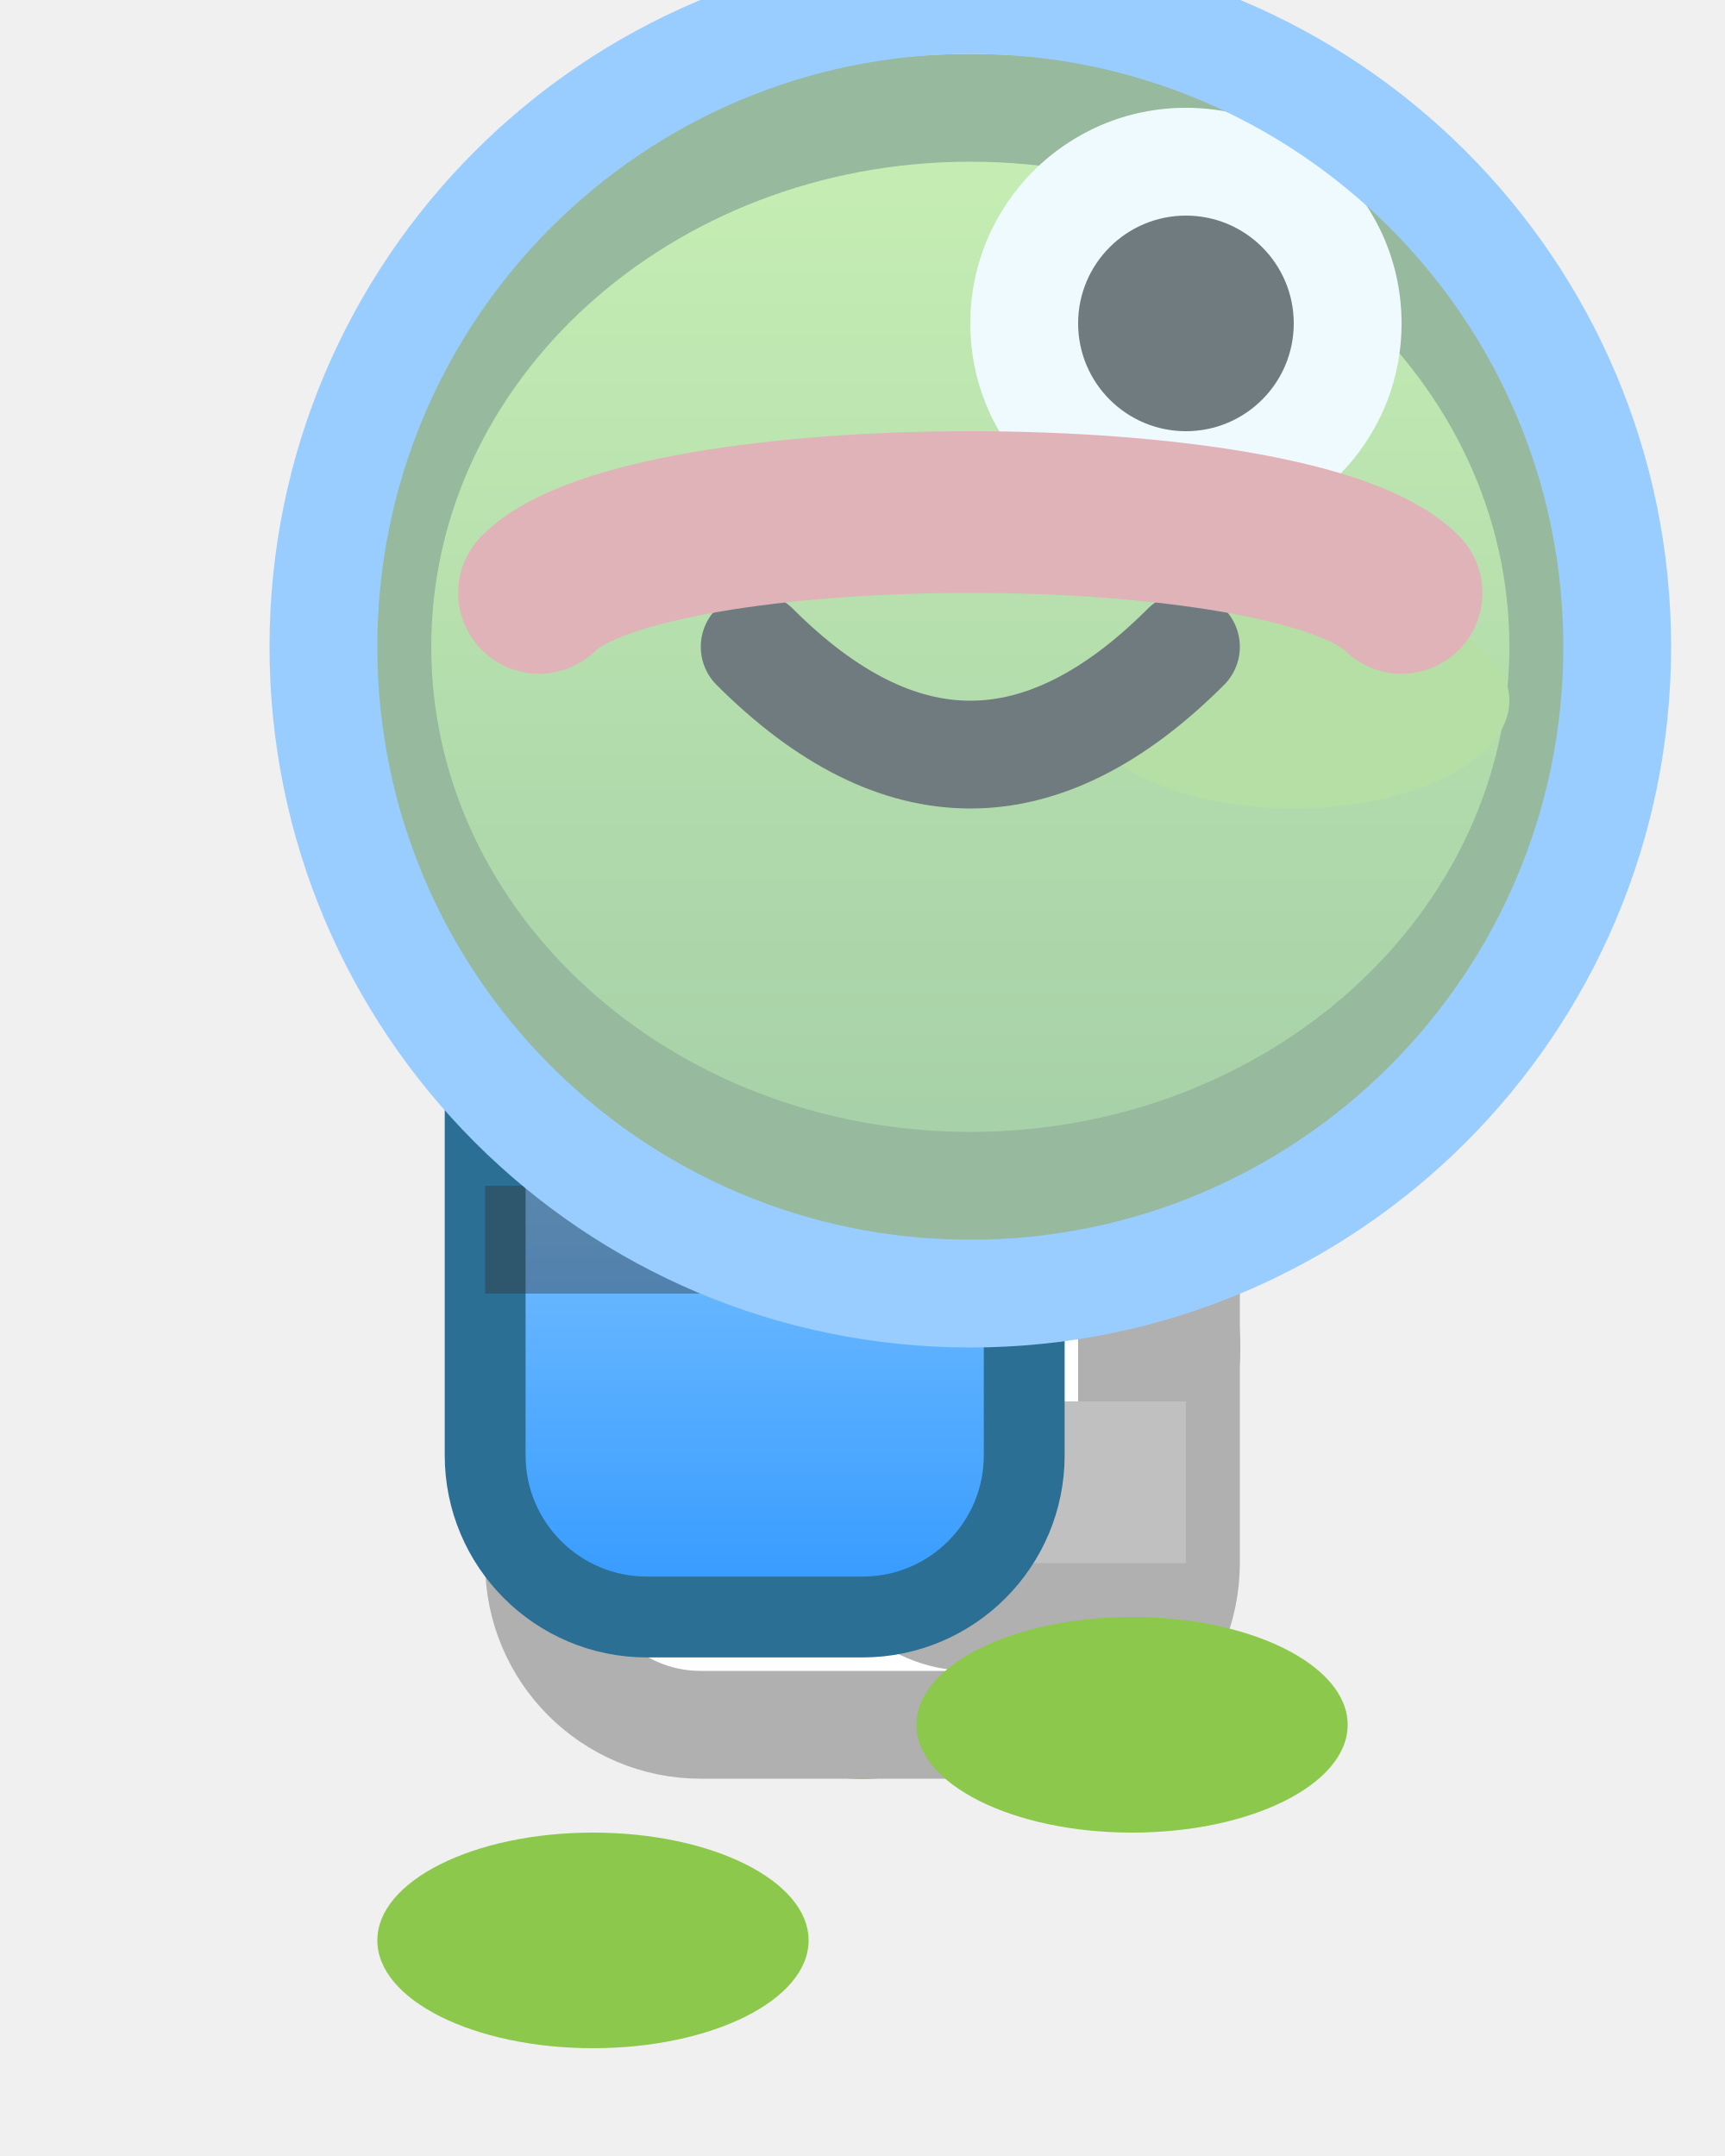
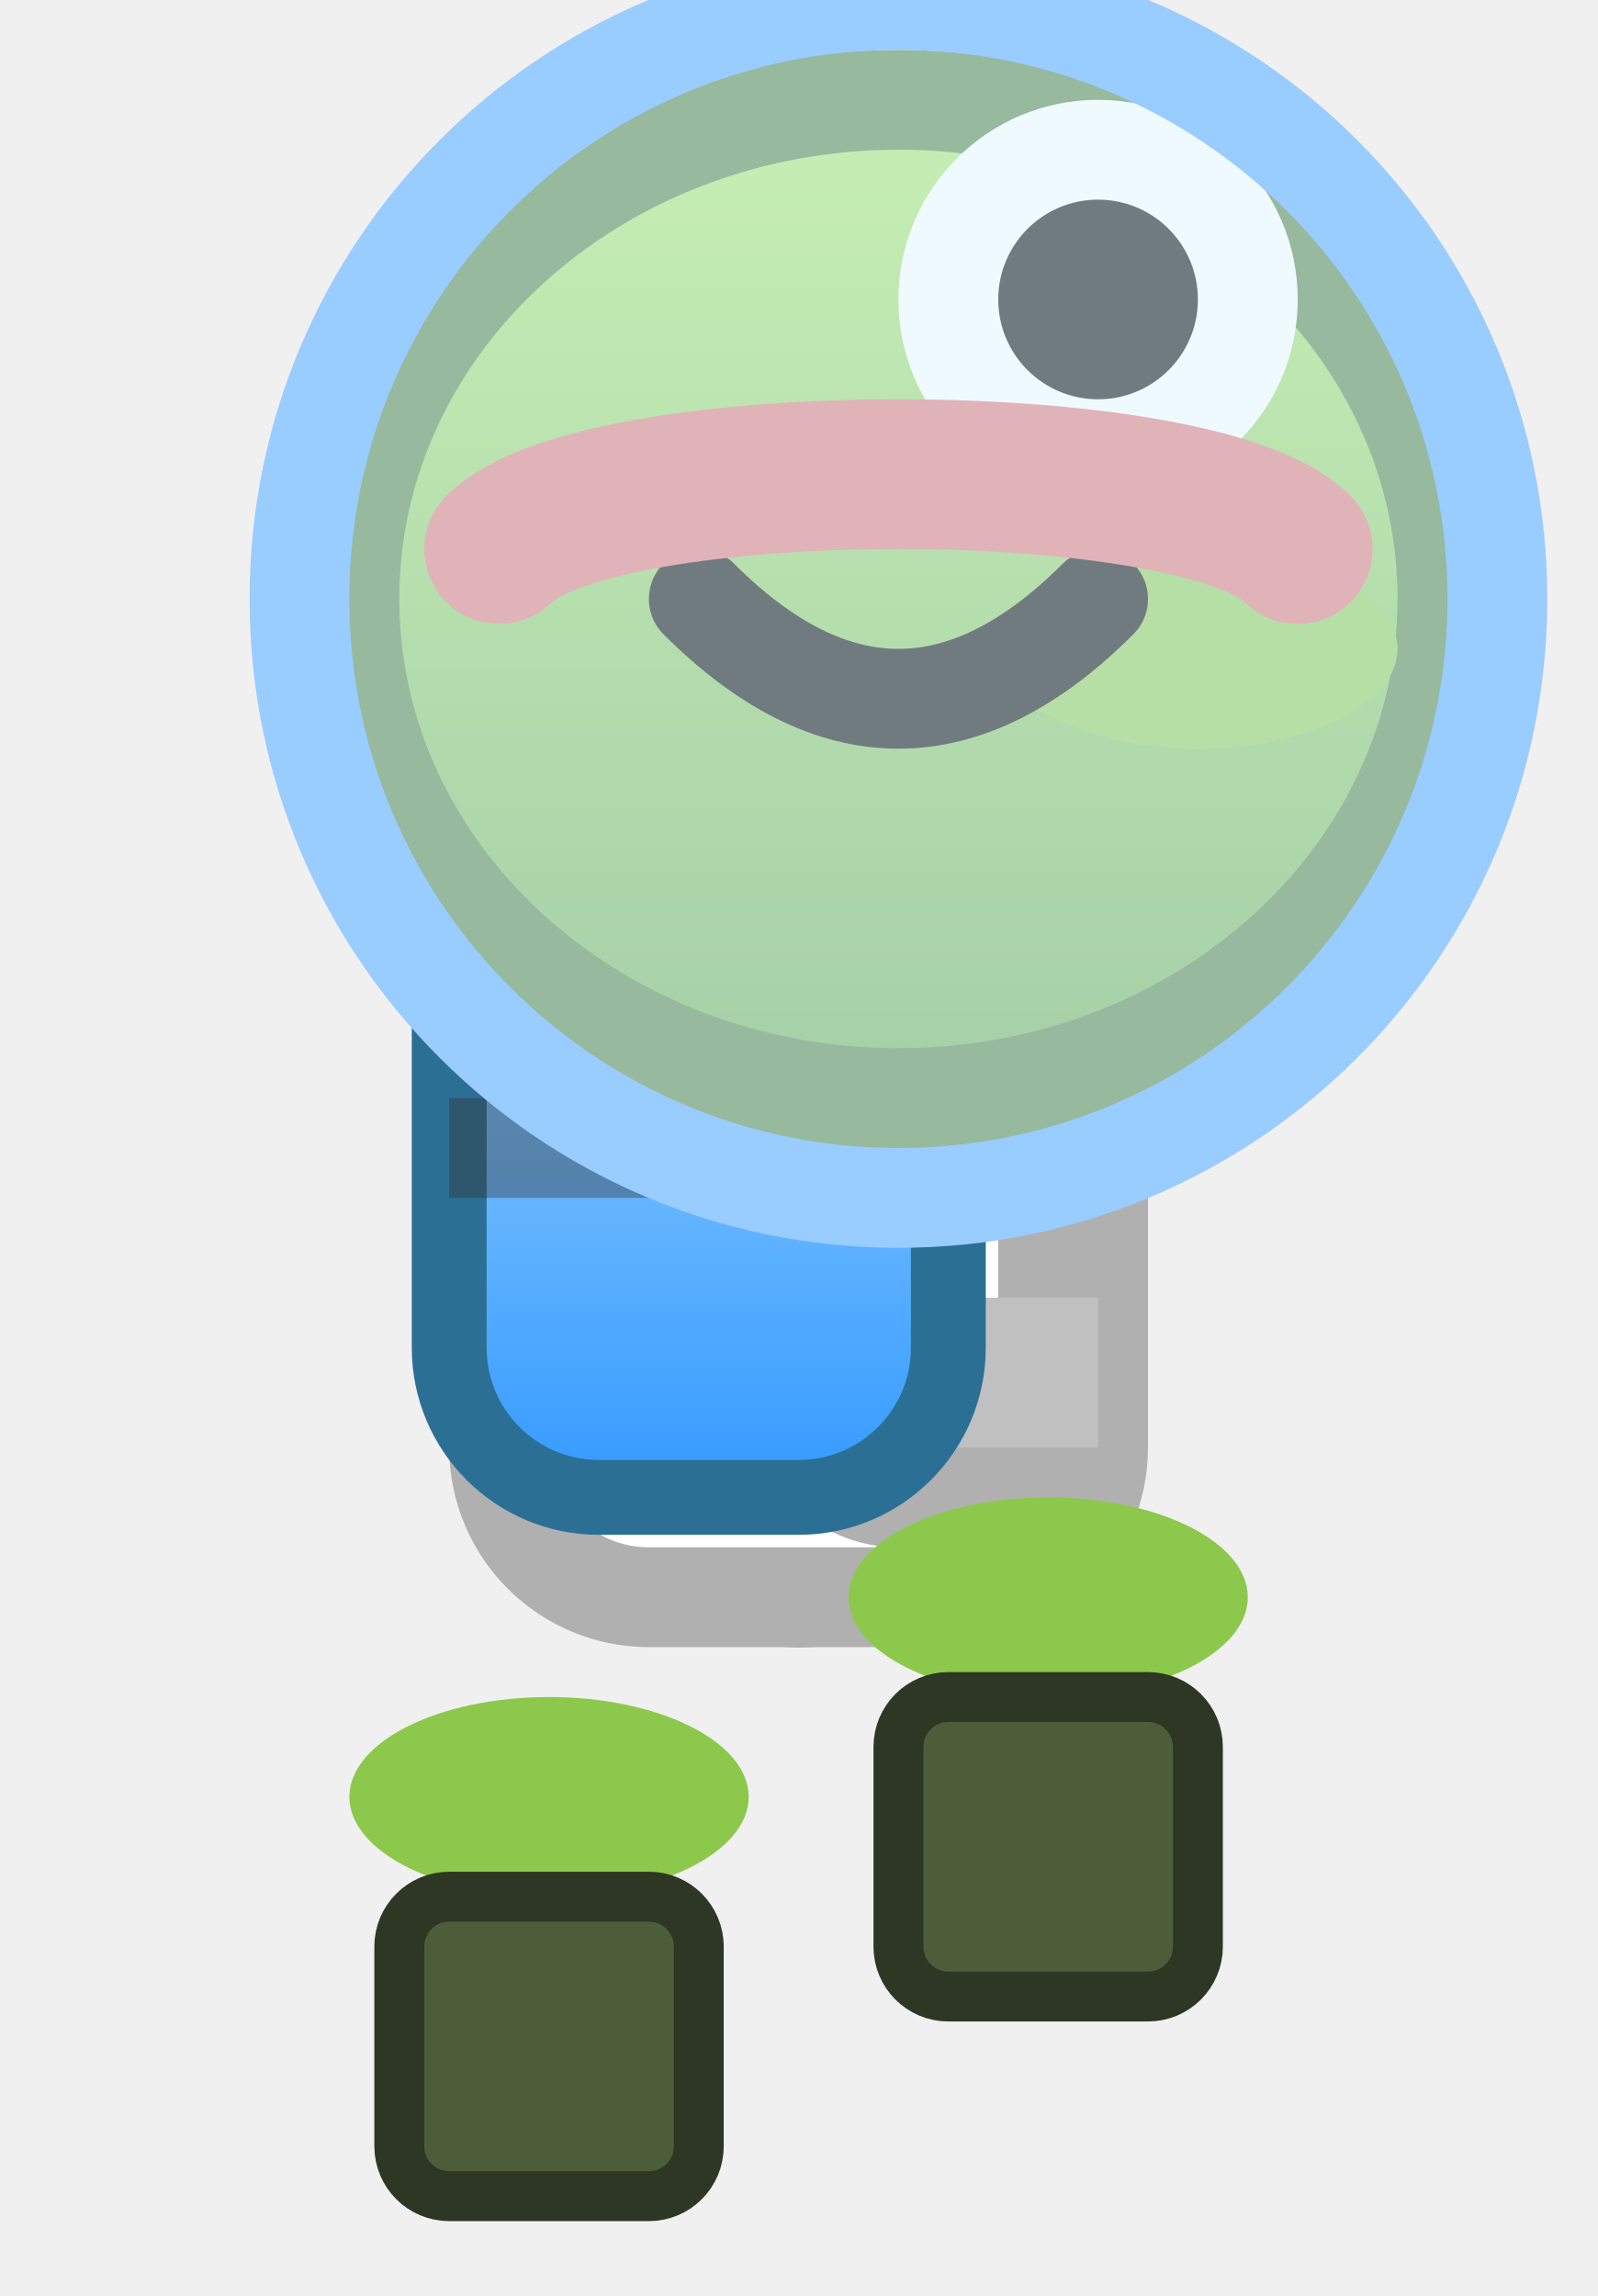
- <svg xmlns="http://www.w3.org/2000/svg" width="32" height="40">
+ <svg xmlns="http://www.w3.org/2000/svg" width="32" height="46">
  <defs>
    <linearGradient id="frogBody" x1="0" y1="0" x2="0" y2="1">
      <stop offset="0%" stop-color="#aee868" />
      <stop offset="100%" stop-color="#6aa84f" />
    </linearGradient>
    <linearGradient id="tankGrad" x1="0" y1="0" x2="0" y2="1">
      <stop offset="0%" stop-color="#b0e0ff" />
      <stop offset="100%" stop-color="#3399ff" />
    </linearGradient>
  </defs>
  <ellipse cx="16" cy="25" rx="6" ry="7" fill="url(#frogBody)" stroke="#4e7c3a" stroke-width="2" />
  <rect x="10" y="18" width="12" height="14" rx="3" fill="#ffffff" stroke="#b0b0b0" stroke-width="2" />
  <rect x="16" y="21" width="5" height="9" rx="2" fill="#ffffff" stroke="#b0b0b0" stroke-width="2" />
  <rect x="10" y="26" width="12" height="3" fill="#c0c0c0" />
+   <rect x="15" y="26" width="2" height="3" fill="#808080" />
  <ellipse cx="11" cy="36" rx="4" ry="2" fill="#8cc84b" />
  <ellipse cx="21" cy="32" rx="4" ry="2" fill="#8cc84b" />
+   <rect x="8" y="38" width="6" height="6" rx="1" fill="#4e5d39" stroke="#2d3724" stroke-width="1" />
+   <rect x="18" y="34" width="6" height="6" rx="1" fill="#4e5d39" stroke="#2d3724" stroke-width="1" />
  <g id="tank">
    <rect x="9" y="15" width="10" height="15" rx="3" fill="url(#tankGrad)" stroke="#2b6f95" stroke-width="1.5" />
    <rect x="9" y="22" width="10" height="2" fill="#333" opacity="0.4" />
    <line x1="14" y1="15" x2="14" y2="12" stroke="#c0c0c0" stroke-width="2" />
    <circle cx="14" cy="11" r="2" fill="#99d9ff" stroke="#2b6f95" stroke-width="0.5" />
  </g>
  <ellipse cx="18" cy="12" rx="11" ry="10" fill="url(#frogBody)" stroke="#4e7c3a" stroke-width="2" />
  <ellipse cx="24" cy="13" rx="4" ry="2" fill="#8cc84b" />
  <circle cx="22" cy="6" r="4" fill="#ffffff" />
  <circle cx="22" cy="6" r="2" fill="#000000" />
  <path d="M14 12 Q18 16 22 12" stroke="#000000" stroke-width="2" fill="none" stroke-linecap="round" />
  <path d="M10 11 C12 9, 24 9, 26 11" stroke="#e07070" stroke-width="3" fill="none" stroke-linecap="round" />
  <circle cx="18" cy="12" r="12" fill="#e0f7ff" fill-opacity="0.5" stroke="#99ccff" stroke-width="2" />
</svg>
